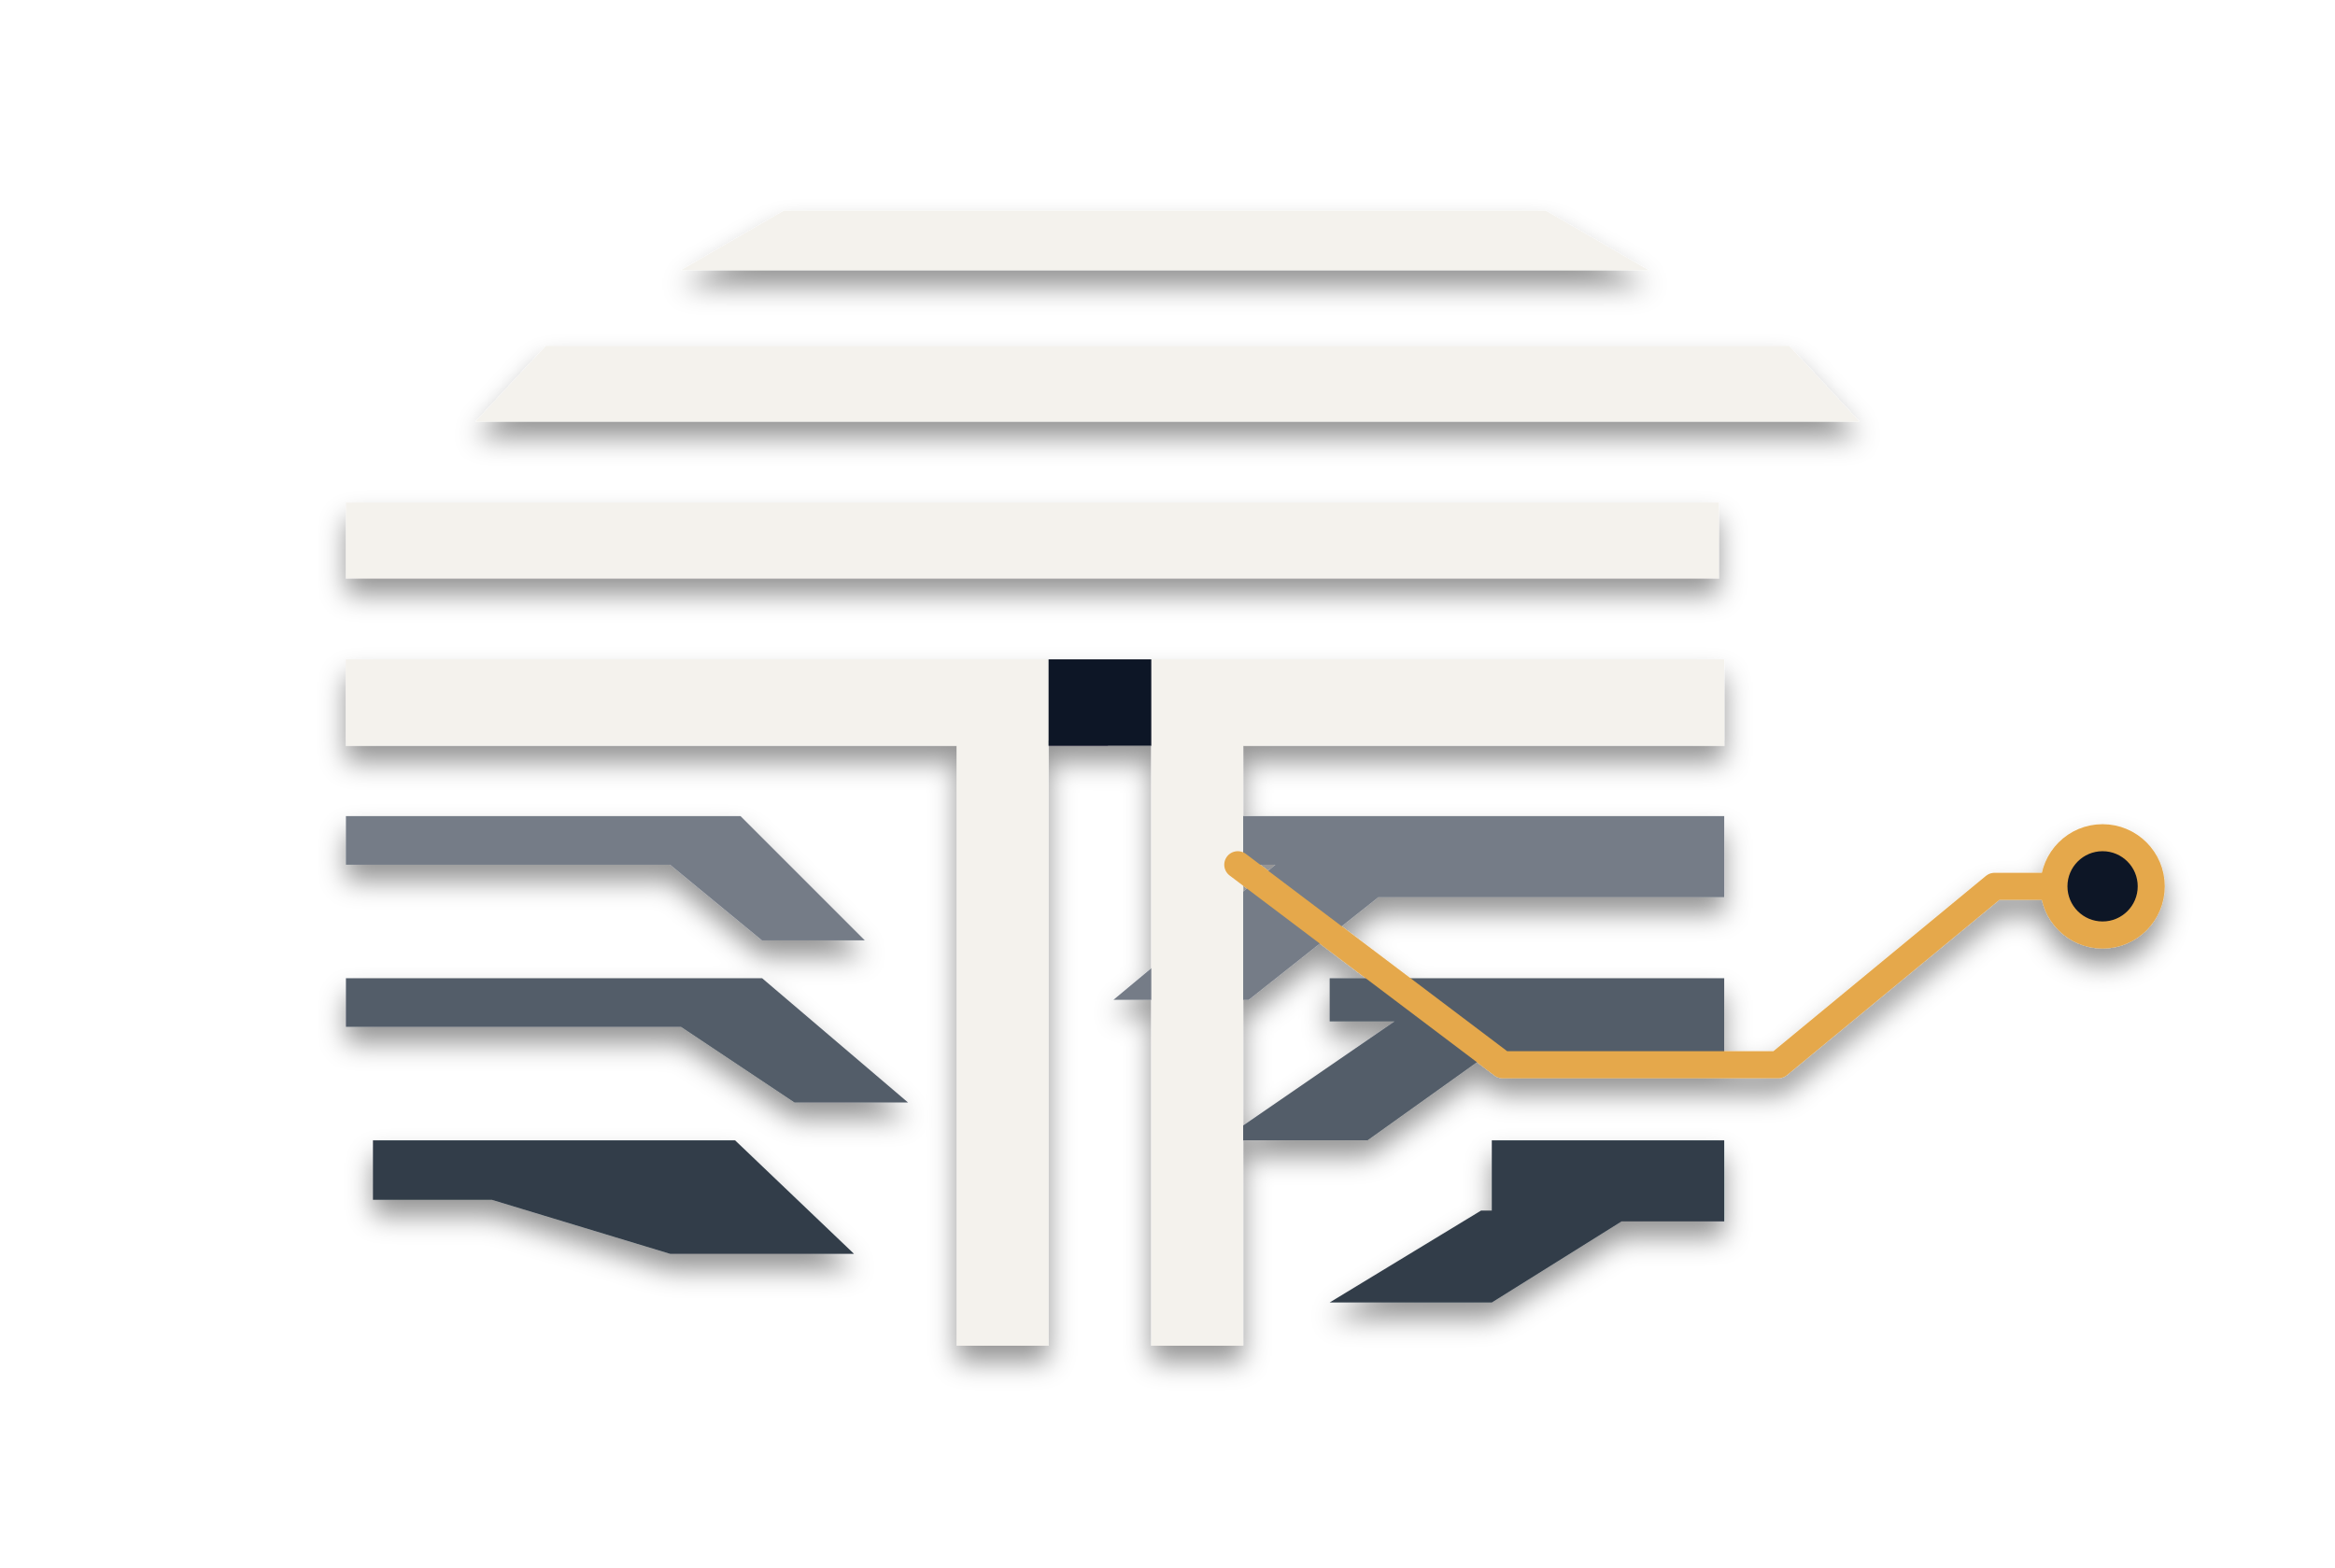
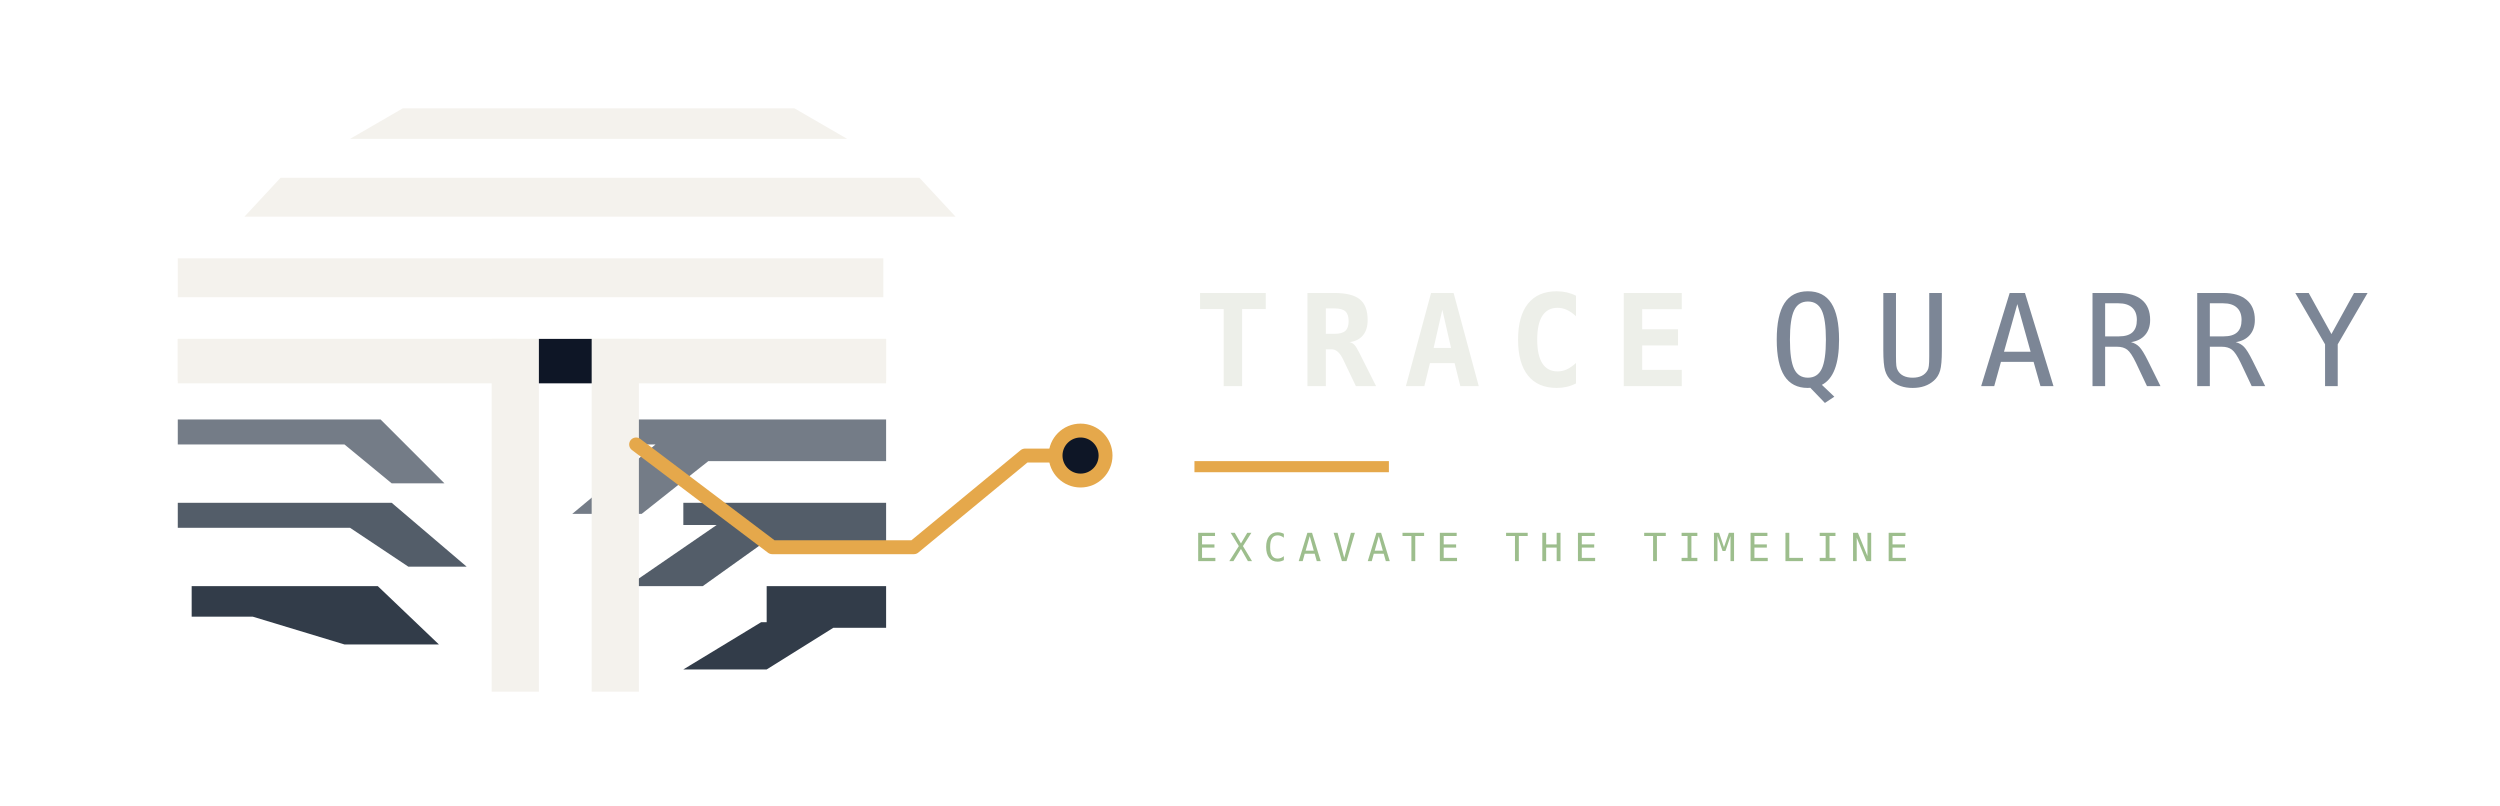
- <svg xmlns="http://www.w3.org/2000/svg" viewBox="0 0 432 290" role="img" aria-labelledby="title desc">
-   <defs>
-     <filter id="soft-shadow" x="-12%" y="-12%" width="124%" height="124%">
-       <feDropShadow dx="0" dy="3" stdDeviation="2.4" flood-color="#000000" flood-opacity=".42" />
-     </filter>
-   </defs>
-   <g filter="url(#soft-shadow)">
+ <svg xmlns="http://www.w3.org/2000/svg" viewBox="0 0 900 290" role="img" aria-labelledby="title desc">
+   <g transform="translate(0 0)">
    <path d="M145 39H286L305 50H126Z" fill="#F4F2ED" />
    <path d="M101 64H331L344 78H88Z" fill="#F4F2ED" />
    <path d="M64 93H318V107H64Z" fill="#F4F2ED" />
    <path d="M64 122H319V137H64Z" fill="#F4F2ED" />
    <path d="M64 151H137L160 174H141L124 160H64Z" fill="#747C87" />
    <path d="M64 181H141L168 204H147L126 190H64Z" fill="#535D69" />
    <path d="M69 211H136L158 232H124L91 222H69Z" fill="#323C49" />
    <path d="M225 151H319V166H255L231 185H206L236 160H225Z" fill="#747C87" />
    <path d="M246 181H319V196H274L253 211H226L258 189H246Z" fill="#535D69" />
    <path d="M276 211H319V226H300L276 241H246L274 224H276Z" fill="#323C49" />
    <path d="M64 122H186V138H64Z" fill="#F4F2ED" />
    <path d="M205 122H319V138H205Z" fill="#F4F2ED" />
    <path d="M177 122H194V249H177Z" fill="#F4F2ED" />
    <path d="M213 122H230V249H213Z" fill="#F4F2ED" />
    <path d="M194 122H213V138H194Z" fill="#0E1626" />
    <path d="M229 160L278 197H329L369 164H386" fill="none" stroke="#E5A84B" stroke-width="5" stroke-linecap="round" stroke-linejoin="round" />
    <circle cx="389" cy="164" r="9" fill="#0E1626" stroke="#E5A84B" stroke-width="5" />
  </g>
+   <text x="430" y="139" fill="#EDEFE9" font-family="IBM Plex Mono, Space Mono, monospace" font-size="46" font-weight="700" letter-spacing="10">TRACE</text>
+   <text x="637" y="139" fill="#7C8696" font-family="IBM Plex Mono, Space Mono, monospace" font-size="46" font-weight="500" letter-spacing="10">QUARRY</text>
+   <line x1="430" y1="168" x2="500" y2="168" stroke="#E5A84B" stroke-width="4" />
+   <text x="430" y="202" fill="#9DBE8D" font-family="IBM Plex Mono, Space Mono, monospace" font-size="14" font-weight="400" letter-spacing="4">EXCAVATE THE TIMELINE</text>
</svg>
